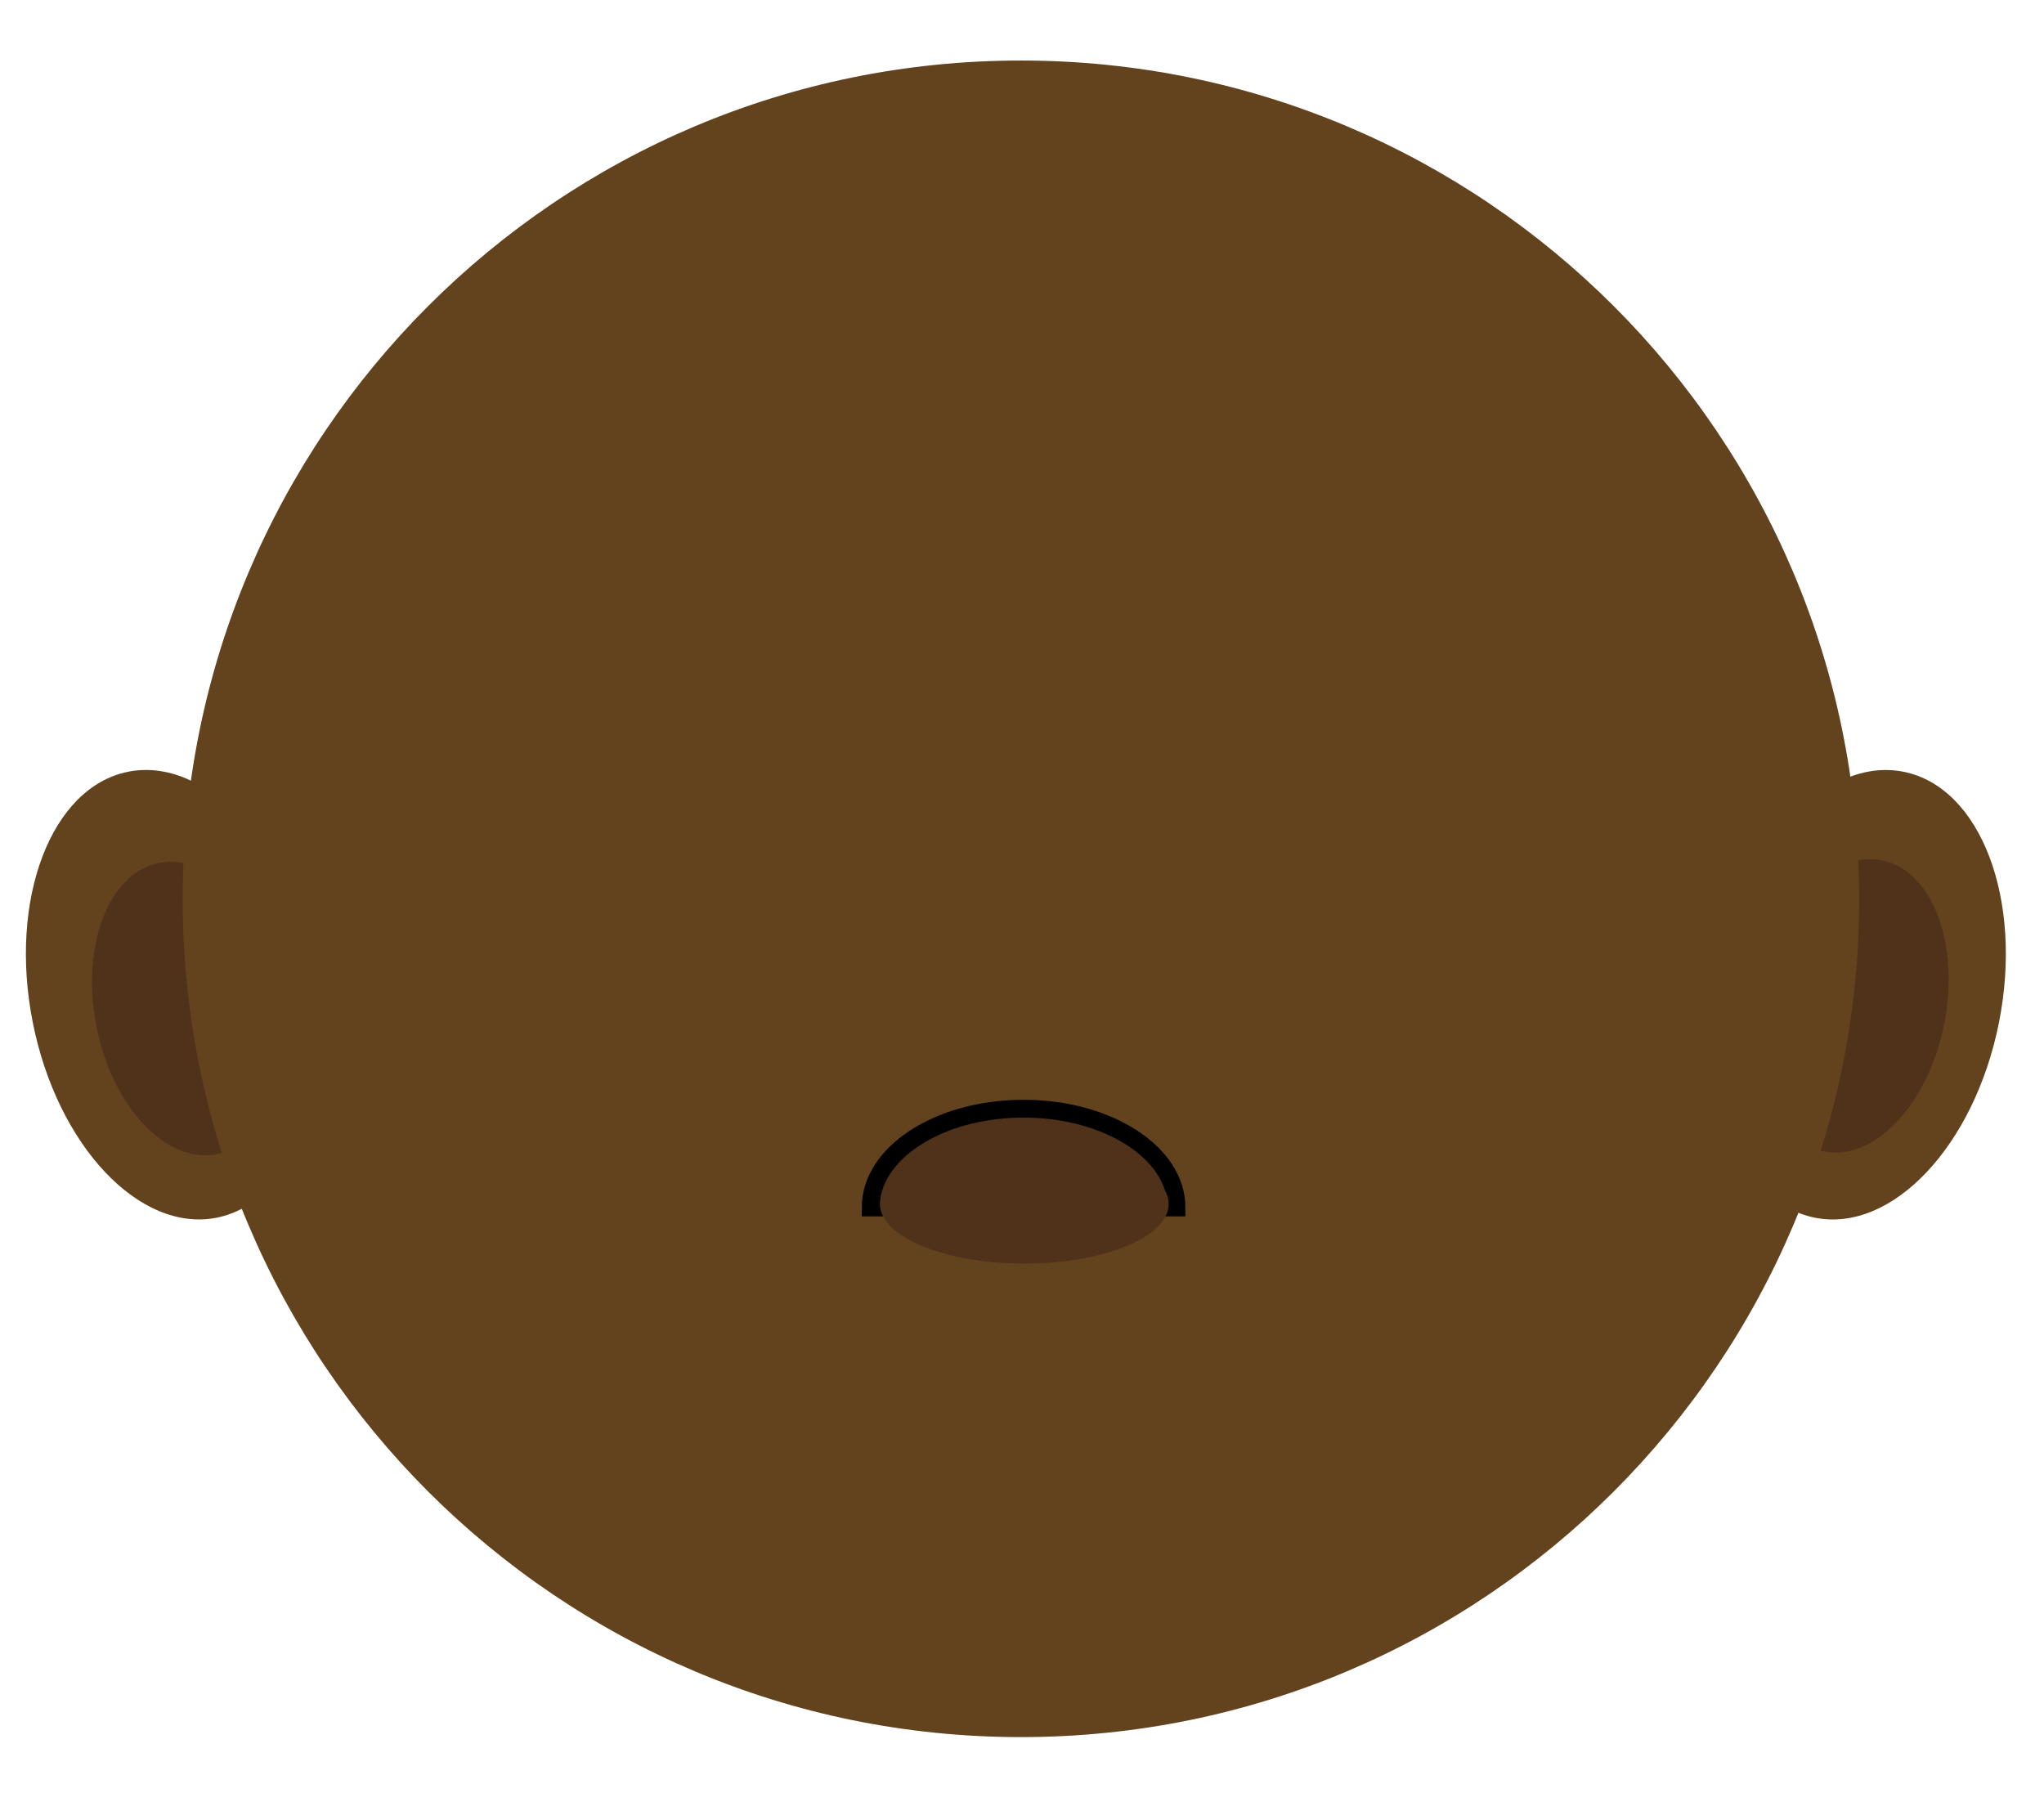
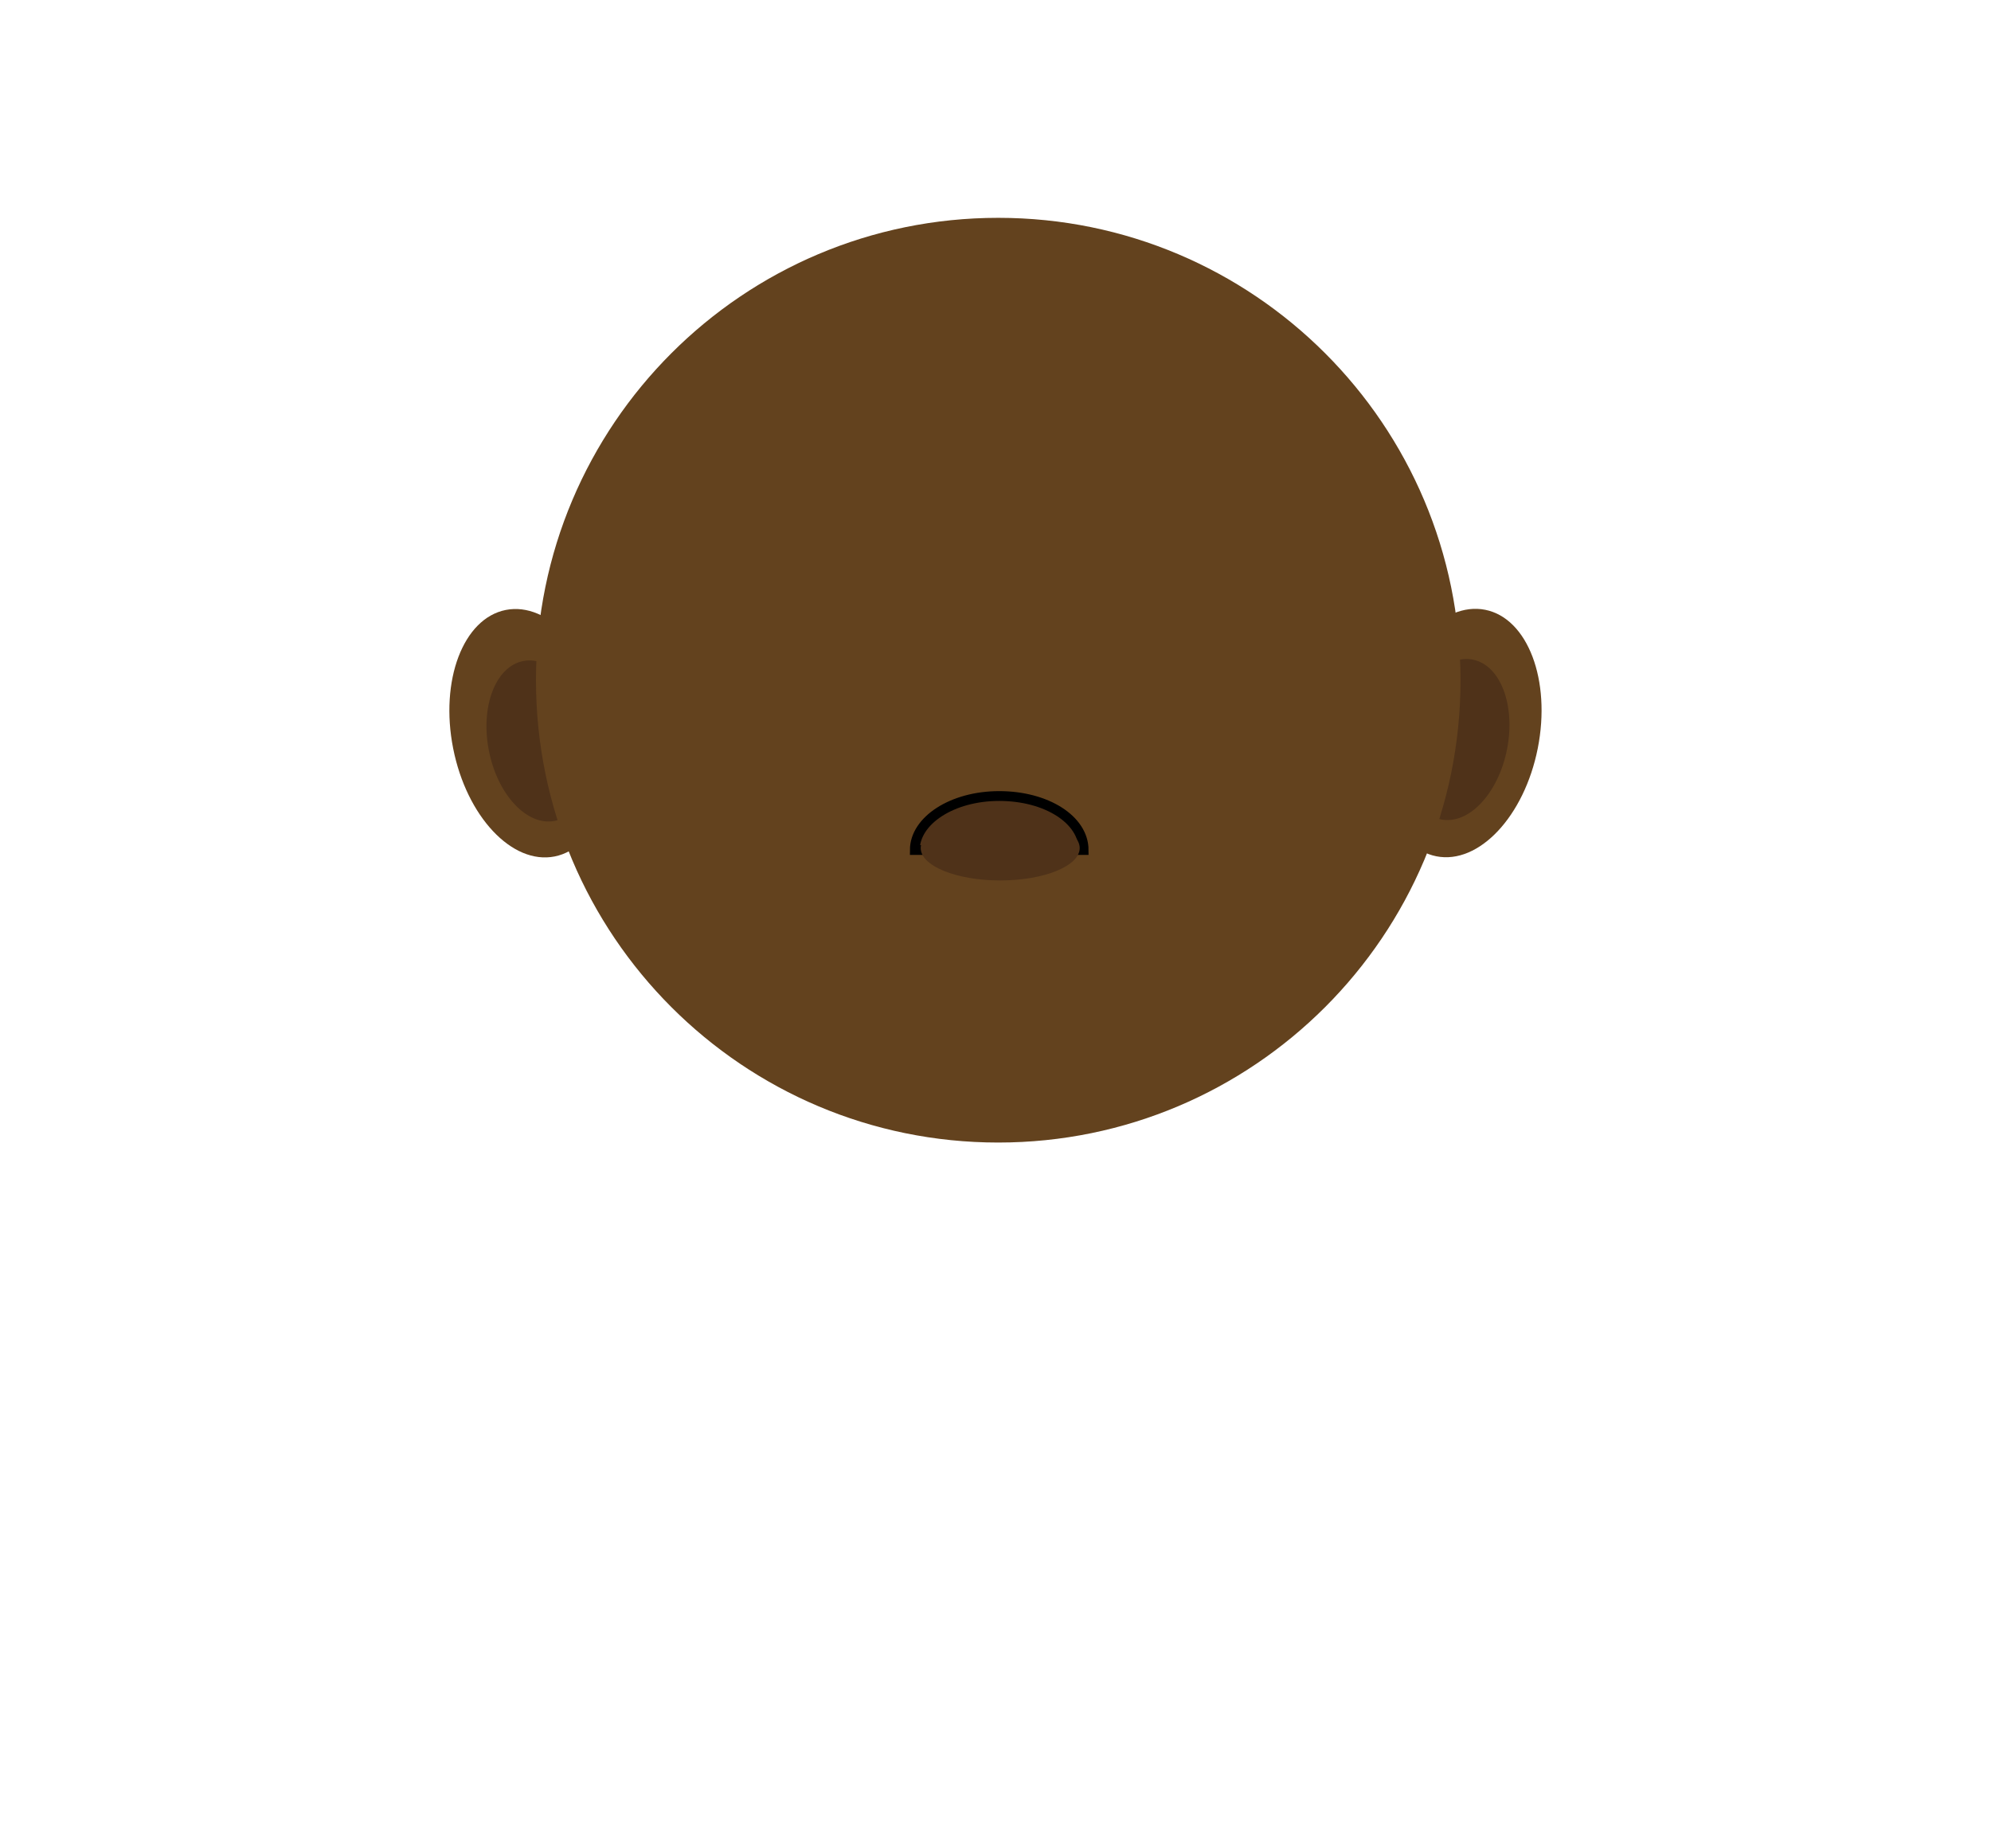
- <svg xmlns="http://www.w3.org/2000/svg" id="Layer_1" data-name="Layer 1" viewBox="0 0 114.82 100.69">
+ <svg xmlns="http://www.w3.org/2000/svg" id="Layer_1" data-name="Layer 1" viewBox="0 0 202.86 188.21">
  <defs>
    <style>
      .cls-1 {
        stroke: #000;
        stroke-miterlimit: 10;
      }

      .cls-1, .cls-2 {
        fill: #4f3219;
      }

      .cls-2, .cls-3 {
        stroke-width: 0px;
      }

      .cls-3 {
        fill: #63421e;
      }
    </style>
  </defs>
  <g>
-     <ellipse class="cls-3" cx="9.69" cy="55.88" rx="8" ry="12.77" transform="translate(-10.69 2.95) rotate(-11.22)" />
-     <ellipse class="cls-3" cx="104.44" cy="55.88" rx="12.77" ry="8" transform="translate(29.31 147.45) rotate(-78.78)" />
+     <ellipse class="cls-3" cx="54.02" cy="74.69" rx="8" ry="12.8" transform="translate(-13.5 11.94) rotate(-11.22)" />
+     <ellipse class="cls-3" cx="148.84" cy="74.67" rx="12.8" ry="8" transform="translate(46.63 206.14) rotate(-78.78)" />
  </g>
-   <ellipse class="cls-2" cx="10.55" cy="56.65" rx="5.23" ry="8.34" transform="translate(-10.82 3.14) rotate(-11.22)" />
-   <ellipse class="cls-2" cx="104.08" cy="56.5" rx="8.34" ry="5.23" transform="translate(28.41 147.6) rotate(-78.78)" />
-   <circle class="cls-3" cx="57.35" cy="50.49" r="47.09" />
-   <path class="cls-1" d="m66.09,67.83h0c0-3.06-3.84-5.55-8.59-5.55s-8.59,2.48-8.59,5.55h17.18Z" />
-   <ellipse class="cls-2" cx="57.54" cy="67.63" rx="8.11" ry="3.35" />
+   <ellipse class="cls-2" cx="54.92" cy="75.48" rx="5.2" ry="8.3" transform="translate(-13.64 12.13) rotate(-11.22)" />
+   <ellipse class="cls-2" cx="148.45" cy="75.33" rx="8.3" ry="5.2" transform="translate(45.67 206.29) rotate(-78.78)" />
+   <circle class="cls-3" cx="101.71" cy="69.29" r="47.1" />
+   <path class="cls-1" d="m110.41,86.59h0c0-3.1-3.8-5.5-8.6-5.5s-8.6,2.5-8.6,5.5h17.2Z" />
+   <ellipse class="cls-2" cx="101.91" cy="86.39" rx="8.1" ry="3.3" />
</svg>
